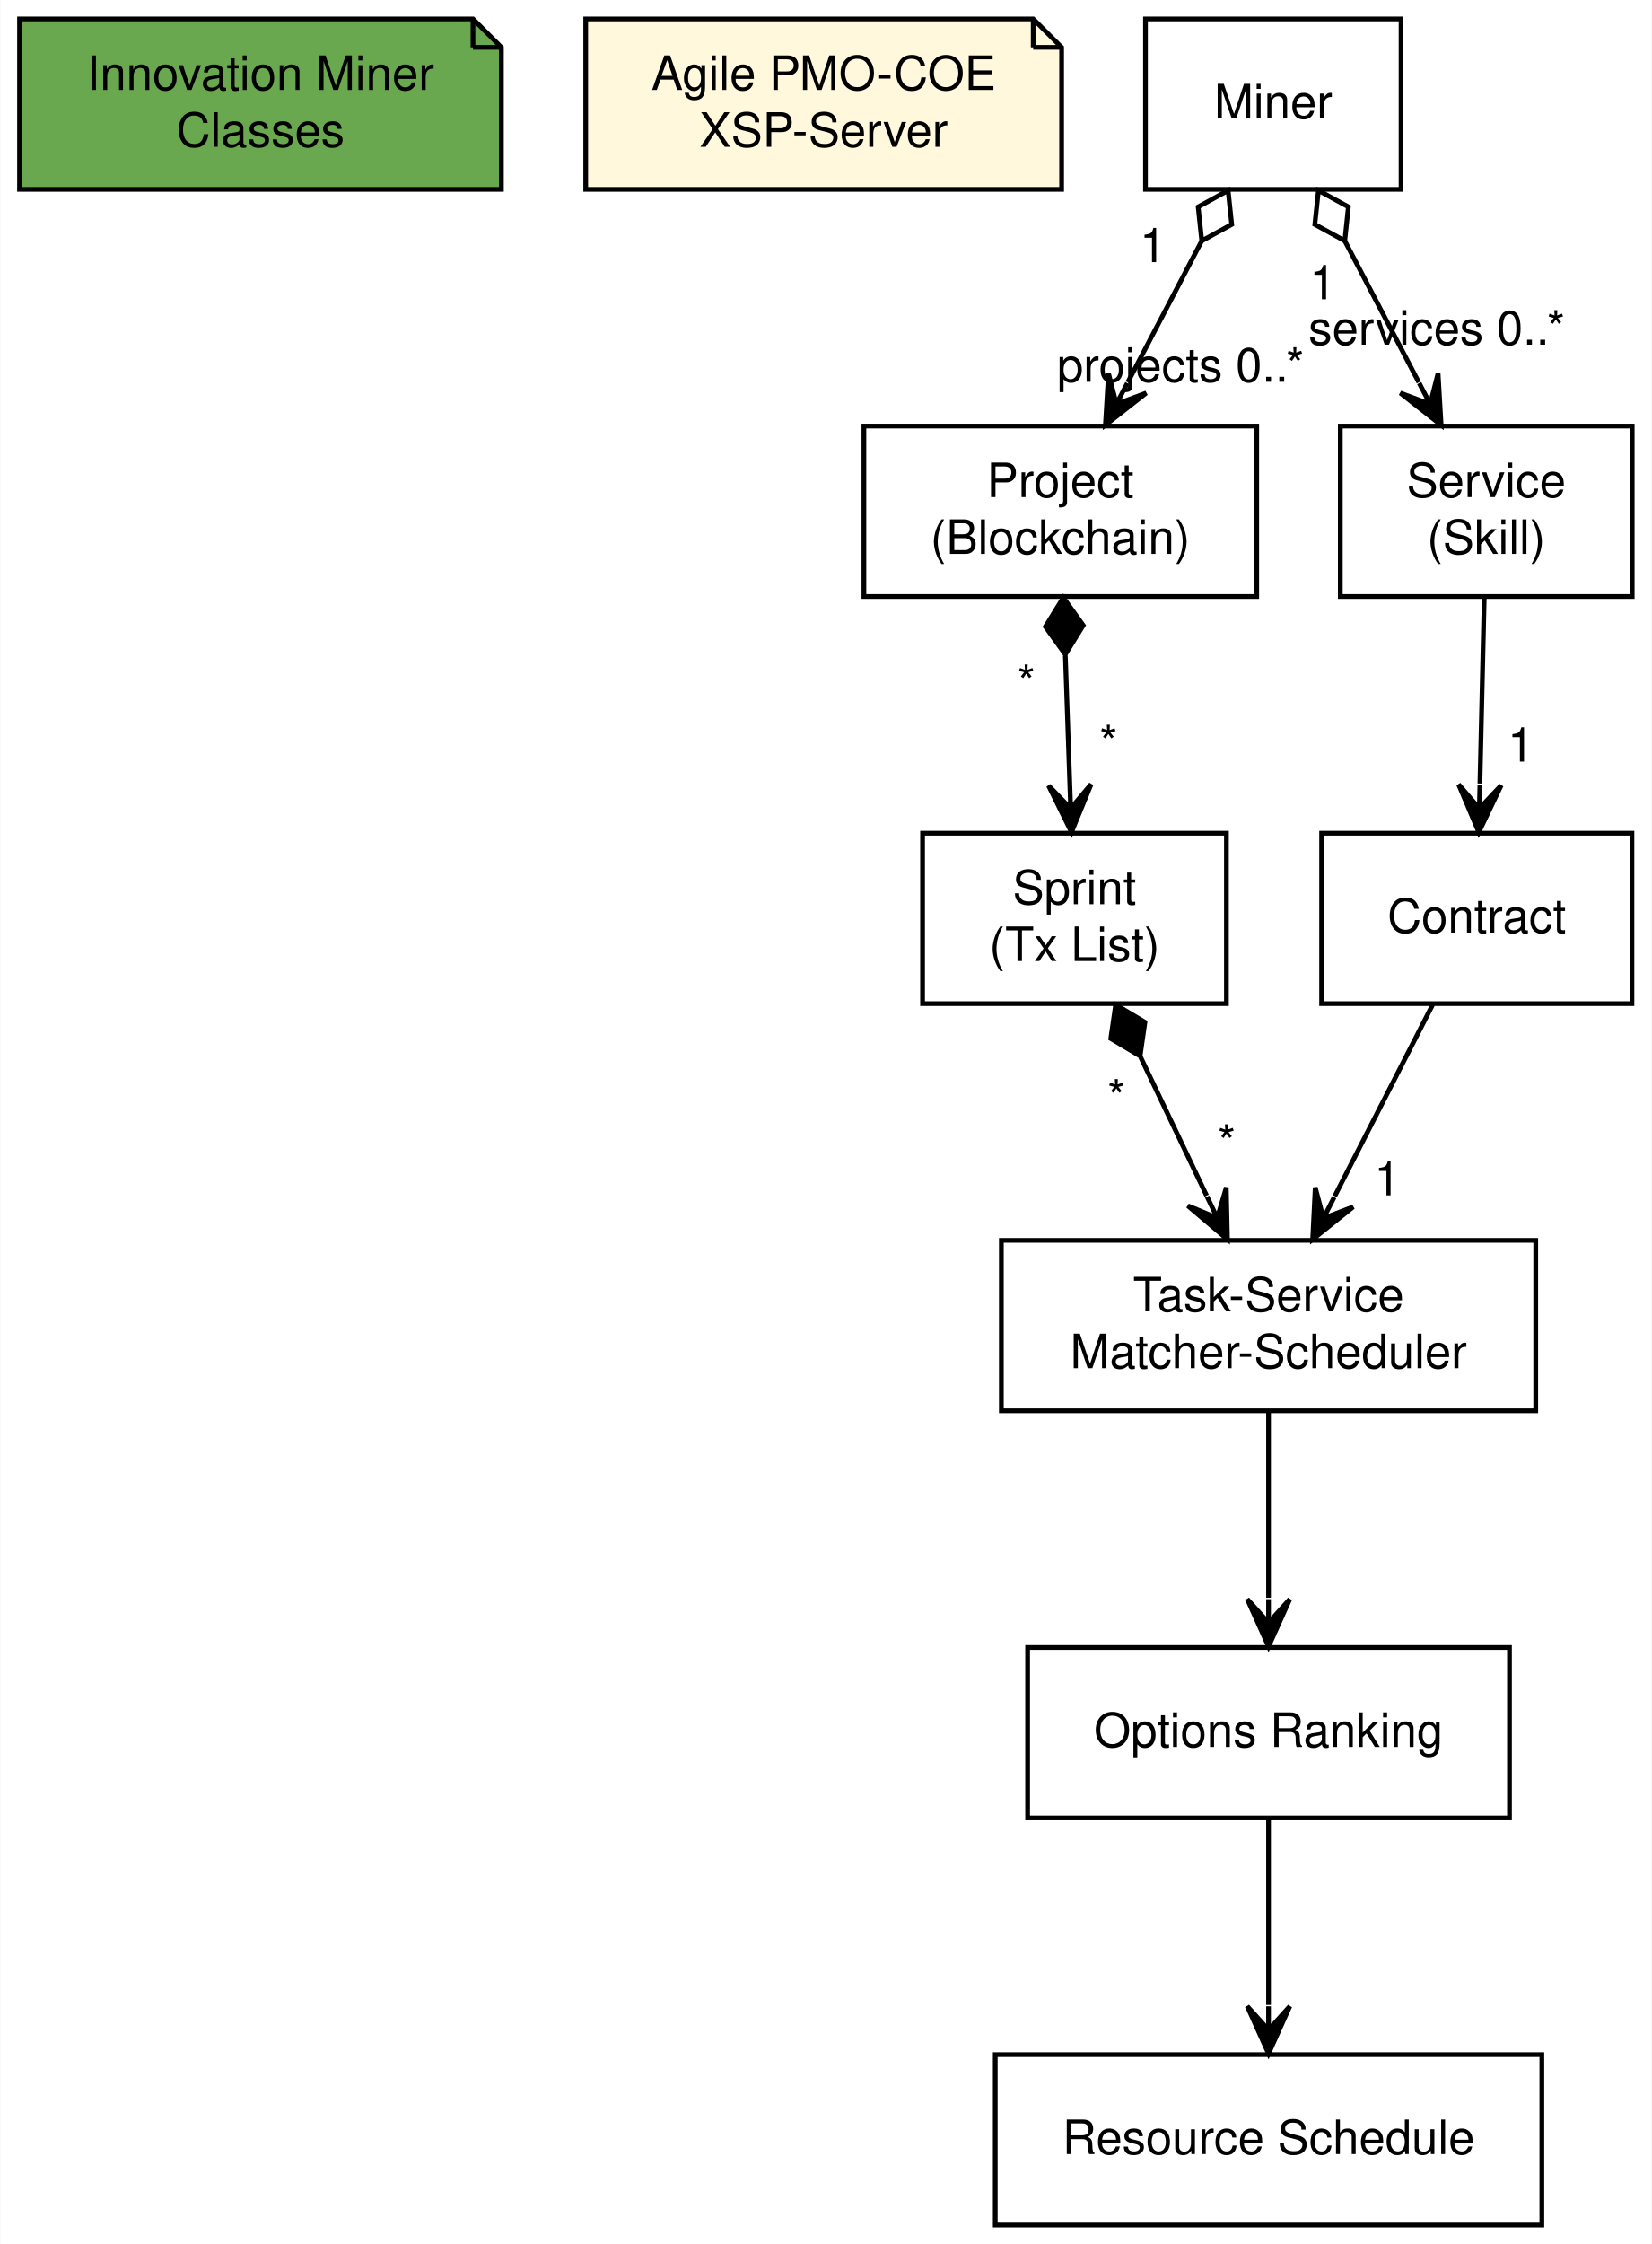
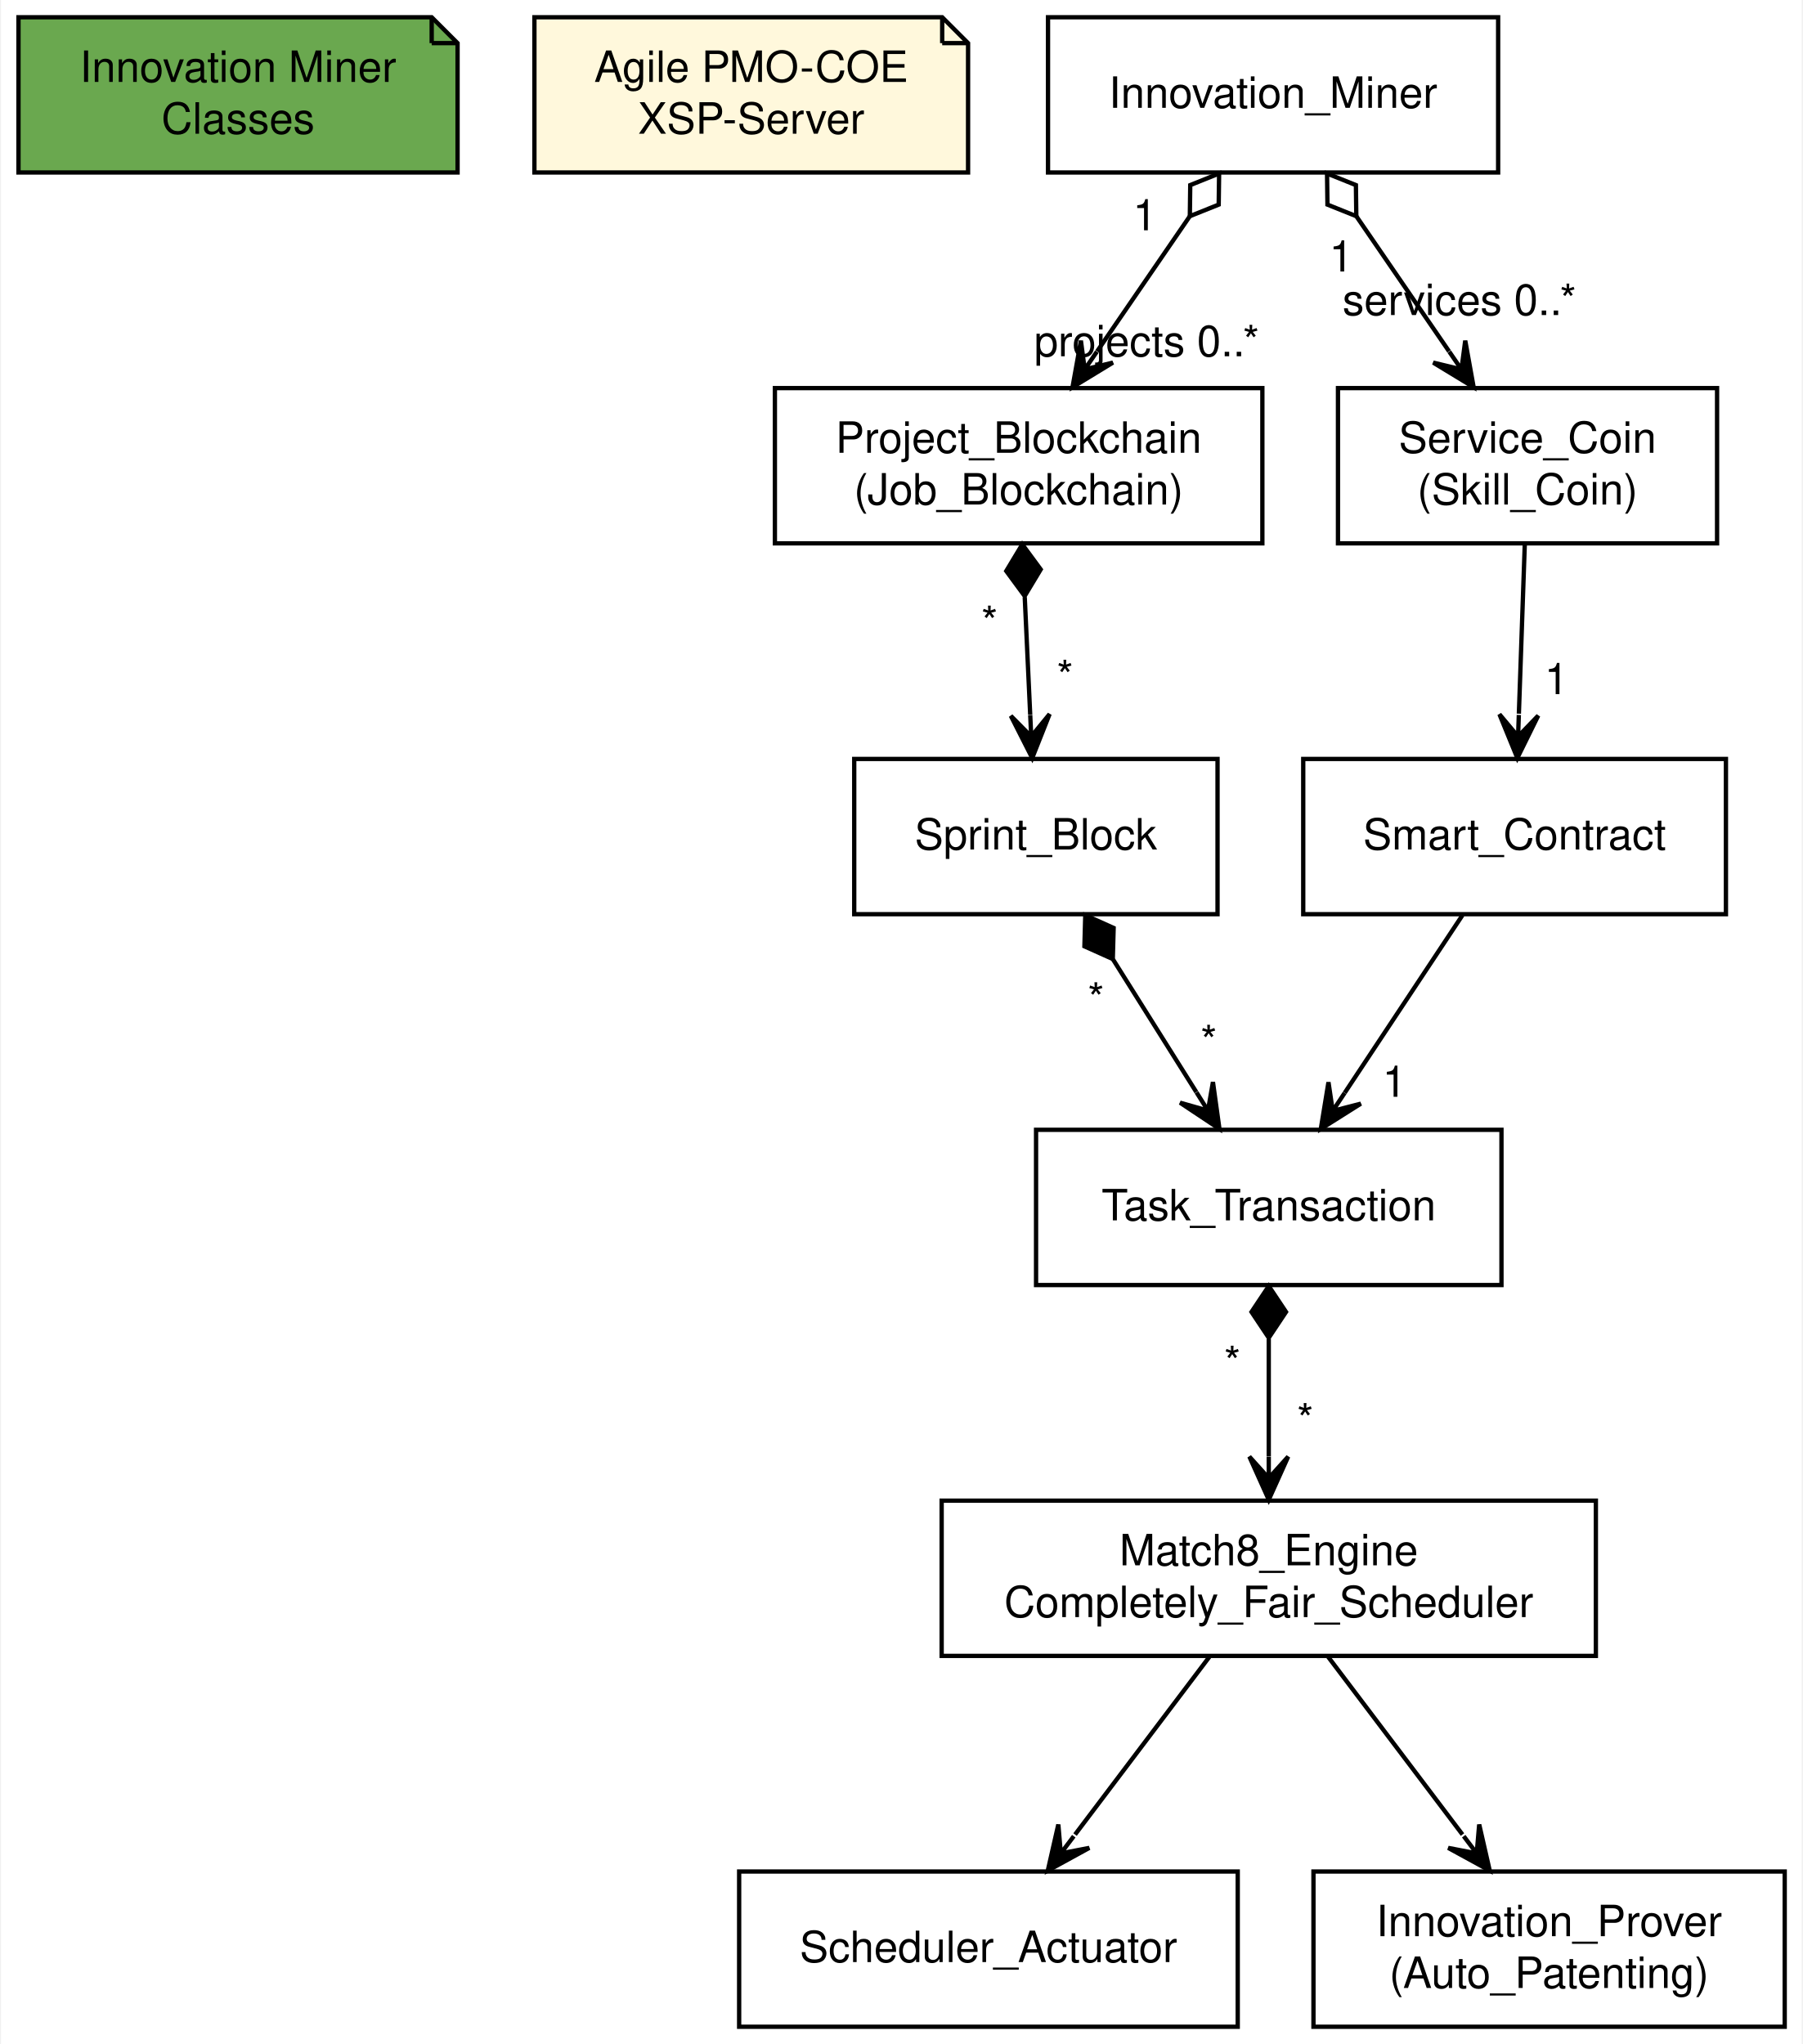
- <svg xmlns="http://www.w3.org/2000/svg" width="349pt" height="474pt" viewBox="0.00 0.00 348.84 474.00">
+ <svg xmlns="http://www.w3.org/2000/svg" width="418pt" height="474pt" viewBox="0.00 0.00 417.52 474.00">
  <g id="graph0" class="graph" transform="scale(1 1) rotate(0) translate(4 470)">
-     <polygon fill="#ffffff" stroke="transparent" points="-4,4 -4,-470 344.844,-470 344.844,4 -4,4" />
+     <polygon fill="#ffffff" stroke="transparent" points="-4,4 -4,-470 413.52,-470 413.52,4 -4,4" />
    <g id="node1" class="node">
      <polygon fill="#6aa84f" stroke="#000000" points="95.858,-466 .048,-466 .048,-430 101.858,-430 101.858,-460 95.858,-466" />
      <polyline fill="none" stroke="#000000" points="95.858,-466 95.858,-460 " />
      <polyline fill="none" stroke="#000000" points="101.858,-460 95.858,-460 " />
      <text text-anchor="middle" x="50.953" y="-451" font-family="Helvetica,sans-Serif" font-size="10.00" fill="#000000">Innovation Miner</text>
      <text text-anchor="middle" x="50.953" y="-439" font-family="Helvetica,sans-Serif" font-size="10.00" fill="#000000">Classes</text>
    </g>
    <g id="node2" class="node">
      <polygon fill="#fff8dc" stroke="#000000" points="214.23,-466 119.675,-466 119.675,-430 220.23,-430 220.23,-460 214.23,-466" />
      <polyline fill="none" stroke="#000000" points="214.23,-466 214.23,-460 " />
      <polyline fill="none" stroke="#000000" points="220.23,-460 214.23,-460 " />
      <text text-anchor="middle" x="169.952" y="-451" font-family="Helvetica,sans-Serif" font-size="10.00" fill="#000000">Agile PMO-COE</text>
      <text text-anchor="middle" x="169.952" y="-439" font-family="Helvetica,sans-Serif" font-size="10.00" fill="#000000">XSP-Server</text>
    </g>
    <g id="node3" class="node">
-       <polygon fill="none" stroke="#000000" points="291.952,-466 237.952,-466 237.952,-430 291.952,-430 291.952,-466" />
-       <text text-anchor="middle" x="264.952" y="-445" font-family="Helvetica,sans-Serif" font-size="10.00" fill="#000000">Miner</text>
+       <polygon fill="none" stroke="#000000" points="343.138,-466 238.767,-466 238.767,-430 343.138,-430 343.138,-466" />
+       <text text-anchor="middle" x="290.952" y="-445" font-family="Helvetica,sans-Serif" font-size="10.00" fill="#000000">Innovation_Miner</text>
    </g>
    <g id="node4" class="node">
-       <polygon fill="none" stroke="#000000" points="261.454,-380 178.452,-380 178.452,-344 261.454,-344 261.454,-380" />
-       <text text-anchor="middle" x="219.952" y="-365" font-family="Helvetica,sans-Serif" font-size="10.00" fill="#000000">Project</text>
-       <text text-anchor="middle" x="219.952" y="-353" font-family="Helvetica,sans-Serif" font-size="10.00" fill="#000000">(Blockchain)</text>
+       <polygon fill="none" stroke="#000000" points="288.469,-380 175.436,-380 175.436,-344 288.469,-344 288.469,-380" />
+       <text text-anchor="middle" x="231.952" y="-365" font-family="Helvetica,sans-Serif" font-size="10.00" fill="#000000">Project_Blockchain</text>
+       <text text-anchor="middle" x="231.952" y="-353" font-family="Helvetica,sans-Serif" font-size="10.00" fill="#000000">(Job_Blockchain)</text>
    </g>
    <g id="edge1" class="edge">
-       <path fill="none" stroke="#000000" d="M249.824,-419.087C244.78,-409.448 239.18,-398.747 234.205,-389.239" />
-       <polygon fill="none" stroke="#000000" points="249.846,-419.129 256.171,-422.591 255.409,-429.762 249.083,-426.3 249.846,-419.129" />
-       <polygon fill="#000000" stroke="#000000" points="229.482,-380.212 238.106,-386.986 231.8,-384.642 234.118,-389.072 234.118,-389.072 234.118,-389.072 231.8,-384.642 230.131,-391.159 229.482,-380.212 229.482,-380.212" />
-       <text text-anchor="middle" x="245.375" y="-389.354" font-family="Helvetica,sans-Serif" font-size="10.00" fill="#000000">projects 0..*</text>
-       <text text-anchor="middle" x="239.516" y="-414.62" font-family="Helvetica,sans-Serif" font-size="10.00" fill="#000000">1</text>
+       <path fill="none" stroke="#000000" d="M271.65,-419.864C264.735,-409.784 256.967,-398.462 250.149,-388.524" />
+       <polygon fill="none" stroke="#000000" points="271.651,-419.866 278.344,-422.551 278.44,-429.762 271.747,-427.077 271.651,-419.866" />
+       <polygon fill="#000000" stroke="#000000" points="244.447,-380.212 253.815,-385.912 247.275,-384.335 250.104,-388.458 250.104,-388.458 250.104,-388.458 247.275,-384.335 246.393,-391.004 244.447,-380.212 244.447,-380.212" />
+       <text text-anchor="middle" x="261.671" y="-387.377" font-family="Helvetica,sans-Serif" font-size="10.00" fill="#000000">projects 0..*</text>
+       <text text-anchor="middle" x="261.216" y="-416.596" font-family="Helvetica,sans-Serif" font-size="10.00" fill="#000000">1</text>
    </g>
    <g id="node5" class="node">
-       <polygon fill="none" stroke="#000000" points="340.788,-380 279.117,-380 279.117,-344 340.788,-344 340.788,-380" />
-       <text text-anchor="middle" x="309.952" y="-365" font-family="Helvetica,sans-Serif" font-size="10.00" fill="#000000">Service</text>
-       <text text-anchor="middle" x="309.952" y="-353" font-family="Helvetica,sans-Serif" font-size="10.00" fill="#000000">(Skill)</text>
+       <polygon fill="none" stroke="#000000" points="393.904,-380 306.001,-380 306.001,-344 393.904,-344 393.904,-380" />
+       <text text-anchor="middle" x="349.952" y="-365" font-family="Helvetica,sans-Serif" font-size="10.00" fill="#000000">Service_Coin</text>
+       <text text-anchor="middle" x="349.952" y="-353" font-family="Helvetica,sans-Serif" font-size="10.00" fill="#000000">(Skill_Coin)</text>
    </g>
    <g id="edge2" class="edge">
-       <path fill="none" stroke="#000000" d="M280.081,-419.087C285.125,-409.448 290.725,-398.747 295.7,-389.239" />
-       <polygon fill="none" stroke="#000000" points="280.059,-419.129 280.822,-426.3 274.496,-429.762 273.733,-422.591 280.059,-419.129" />
-       <polygon fill="#000000" stroke="#000000" points="300.423,-380.212 299.774,-391.159 298.105,-384.642 295.787,-389.072 295.787,-389.072 295.787,-389.072 298.105,-384.642 291.8,-386.986 300.423,-380.212 300.423,-380.212" />
-       <text text-anchor="middle" x="299.508" y="-397.191" font-family="Helvetica,sans-Serif" font-size="10.00" fill="#000000">services 0..*</text>
-       <text text-anchor="middle" x="275.411" y="-406.783" font-family="Helvetica,sans-Serif" font-size="10.00" fill="#000000">1</text>
+       <path fill="none" stroke="#000000" d="M310.255,-419.864C317.17,-409.784 324.938,-398.462 331.756,-388.524" />
+       <polygon fill="none" stroke="#000000" points="310.253,-419.866 310.158,-427.077 303.465,-429.762 303.561,-422.551 310.253,-419.866" />
+       <polygon fill="#000000" stroke="#000000" points="337.458,-380.212 335.512,-391.004 334.63,-384.335 331.801,-388.458 331.801,-388.458 331.801,-388.458 334.63,-384.335 328.09,-385.912 337.458,-380.212 337.458,-380.212" />
+       <text text-anchor="middle" x="334.174" y="-396.941" font-family="Helvetica,sans-Serif" font-size="10.00" fill="#000000">services 0..*</text>
+       <text text-anchor="middle" x="306.749" y="-407.033" font-family="Helvetica,sans-Serif" font-size="10.00" fill="#000000">1</text>
    </g>
    <g id="node6" class="node">
-       <polygon fill="none" stroke="#000000" points="255.056,-294 190.849,-294 190.849,-258 255.056,-258 255.056,-294" />
-       <text text-anchor="middle" x="222.952" y="-279" font-family="Helvetica,sans-Serif" font-size="10.00" fill="#000000">Sprint</text>
-       <text text-anchor="middle" x="222.952" y="-267" font-family="Helvetica,sans-Serif" font-size="10.00" fill="#000000">(Tx List)</text>
+       <polygon fill="none" stroke="#000000" points="278.073,-294 193.832,-294 193.832,-258 278.073,-258 278.073,-294" />
+       <text text-anchor="middle" x="235.952" y="-273" font-family="Helvetica,sans-Serif" font-size="10.00" fill="#000000">Sprint_Block</text>
    </g>
    <g id="edge3" class="edge">
-       <path fill="none" stroke="#000000" d="M221.016,-331.521C221.325,-322.654 221.661,-313.01 221.966,-304.285" />
-       <polygon fill="#000000" stroke="#000000" points="221.007,-331.769 224.796,-337.905 220.589,-343.762 216.8,-337.626 221.007,-331.769" />
-       <polygon fill="#000000" stroke="#000000" points="222.317,-294.212 226.466,-304.363 222.143,-299.209 221.969,-304.206 221.969,-304.206 221.969,-304.206 222.143,-299.209 217.471,-304.049 222.317,-294.212 222.317,-294.212" />
-       <text text-anchor="middle" x="230.132" y="-309.622" font-family="Helvetica,sans-Serif" font-size="10.00" fill="#000000">*</text>
-       <text text-anchor="middle" x="212.773" y="-322.352" font-family="Helvetica,sans-Serif" font-size="10.00" fill="#000000">*</text>
+       <path fill="none" stroke="#000000" d="M233.37,-331.521C233.782,-322.654 234.231,-313.01 234.637,-304.285" />
+       <polygon fill="#000000" stroke="#000000" points="233.358,-331.775 237.075,-337.954 232.801,-343.762 229.084,-337.582 233.358,-331.775" />
+       <polygon fill="#000000" stroke="#000000" points="235.105,-294.212 239.136,-304.41 234.873,-299.207 234.641,-304.201 234.641,-304.201 234.641,-304.201 234.873,-299.207 230.146,-303.992 235.105,-294.212 235.105,-294.212" />
+       <text text-anchor="middle" x="242.707" y="-309.711" font-family="Helvetica,sans-Serif" font-size="10.00" fill="#000000">*</text>
+       <text text-anchor="middle" x="225.2" y="-322.262" font-family="Helvetica,sans-Serif" font-size="10.00" fill="#000000">*</text>
    </g>
    <g id="node8" class="node">
-       <polygon fill="none" stroke="#000000" points="340.736,-294 275.169,-294 275.169,-258 340.736,-258 340.736,-294" />
-       <text text-anchor="middle" x="307.952" y="-273" font-family="Helvetica,sans-Serif" font-size="10.00" fill="#000000">Contract</text>
+       <polygon fill="none" stroke="#000000" points="395.959,-294 297.945,-294 297.945,-258 395.959,-258 395.959,-294" />
+       <text text-anchor="middle" x="346.952" y="-273" font-family="Helvetica,sans-Serif" font-size="10.00" fill="#000000">Smart_Contract</text>
    </g>
    <g id="edge5" class="edge">
-       <path fill="none" stroke="#000000" d="M309.528,-343.762C309.263,-332.36 308.916,-317.434 308.615,-304.494" />
-       <polygon fill="#000000" stroke="#000000" points="308.376,-294.212 313.107,-304.105 308.492,-299.211 308.609,-304.209 308.609,-304.209 308.609,-304.209 308.492,-299.211 304.11,-304.314 308.376,-294.212 308.376,-294.212" />
-       <text text-anchor="middle" x="317.248" y="-309.137" font-family="Helvetica,sans-Serif" font-size="10.00" fill="#000000">1</text>
+       <path fill="none" stroke="#000000" d="M349.316,-343.762C348.918,-332.36 348.398,-317.434 347.947,-304.494" />
+       <polygon fill="#000000" stroke="#000000" points="347.588,-294.212 352.434,-304.049 347.762,-299.209 347.937,-304.206 347.937,-304.206 347.937,-304.206 347.762,-299.209 343.439,-304.363 347.588,-294.212 347.588,-294.212" />
+       <text text-anchor="middle" x="356.667" y="-309.033" font-family="Helvetica,sans-Serif" font-size="10.00" fill="#000000">1</text>
    </g>
    <g id="node7" class="node">
-       <polygon fill="none" stroke="#000000" points="320.408,-208 207.497,-208 207.497,-172 320.408,-172 320.408,-208" />
-       <text text-anchor="middle" x="263.952" y="-193" font-family="Helvetica,sans-Serif" font-size="10.00" fill="#000000">Task-Service</text>
-       <text text-anchor="middle" x="263.952" y="-181" font-family="Helvetica,sans-Serif" font-size="10.00" fill="#000000">Matcher-Scheduler</text>
+       <polygon fill="none" stroke="#000000" points="343.911,-208 235.994,-208 235.994,-172 343.911,-172 343.911,-208" />
+       <text text-anchor="middle" x="289.952" y="-187" font-family="Helvetica,sans-Serif" font-size="10.00" fill="#000000">Task_Transaction</text>
    </g>
    <g id="edge4" class="edge">
-       <path fill="none" stroke="#000000" d="M236.922,-246.697C241.437,-237.227 246.424,-226.767 250.872,-217.437" />
-       <polygon fill="#000000" stroke="#000000" points="236.812,-246.93 237.84,-254.067 231.648,-257.762 230.619,-250.624 236.812,-246.93" />
-       <polygon fill="#000000" stroke="#000000" points="255.27,-208.212 255.029,-219.175 253.118,-212.725 250.966,-217.239 250.966,-217.239 250.966,-217.239 253.118,-212.725 246.905,-215.302 255.27,-208.212 255.27,-208.212" />
-       <text text-anchor="middle" x="255.099" y="-225.211" font-family="Helvetica,sans-Serif" font-size="10.00" fill="#000000">*</text>
-       <text text-anchor="middle" x="231.818" y="-234.762" font-family="Helvetica,sans-Serif" font-size="10.00" fill="#000000">*</text>
+       <path fill="none" stroke="#000000" d="M253.863,-247.476C260.085,-237.566 267.037,-226.496 273.165,-216.736" />
+       <polygon fill="#000000" stroke="#000000" points="253.786,-247.599 253.983,-254.807 247.405,-257.762 247.208,-250.553 253.786,-247.599" />
+       <polygon fill="#000000" stroke="#000000" points="278.517,-208.212 277.01,-219.074 275.858,-212.447 273.199,-216.681 273.199,-216.681 273.199,-216.681 275.858,-212.447 269.388,-214.288 278.517,-208.212 278.517,-208.212" />
+       <text text-anchor="middle" x="276.036" y="-225.058" font-family="Helvetica,sans-Serif" font-size="10.00" fill="#000000">*</text>
+       <text text-anchor="middle" x="249.885" y="-234.916" font-family="Helvetica,sans-Serif" font-size="10.00" fill="#000000">*</text>
    </g>
    <g id="node9" class="node">
-       <polygon fill="none" stroke="#000000" points="314.86,-122 213.046,-122 213.046,-86 314.86,-86 314.86,-122" />
-       <text text-anchor="middle" x="263.952" y="-101" font-family="Helvetica,sans-Serif" font-size="10.00" fill="#000000">Options Ranking</text>
+       <polygon fill="none" stroke="#000000" points="365.8,-122 214.105,-122 214.105,-86 365.8,-86 365.8,-122" />
+       <text text-anchor="middle" x="289.952" y="-107" font-family="Helvetica,sans-Serif" font-size="10.00" fill="#000000">Match8_Engine</text>
+       <text text-anchor="middle" x="289.952" y="-95" font-family="Helvetica,sans-Serif" font-size="10.00" fill="#000000">Completely_Fair_Scheduler</text>
    </g>
    <g id="edge7" class="edge">
-       <path fill="none" stroke="#000000" d="M263.952,-171.762C263.952,-160.36 263.952,-145.434 263.952,-132.494" />
-       <polygon fill="#000000" stroke="#000000" points="263.952,-122.212 268.453,-132.212 263.952,-127.212 263.953,-132.212 263.953,-132.212 263.953,-132.212 263.952,-127.212 259.453,-132.212 263.952,-122.212 263.952,-122.212" />
+       <path fill="none" stroke="#000000" d="M289.952,-159.52C289.952,-150.654 289.952,-141.01 289.952,-132.285" />
+       <polygon fill="#000000" stroke="#000000" points="289.953,-159.762 293.952,-165.762 289.952,-171.762 285.952,-165.762 289.953,-159.762" />
+       <polygon fill="#000000" stroke="#000000" points="289.952,-122.212 294.453,-132.212 289.952,-127.212 289.953,-132.212 289.953,-132.212 289.953,-132.212 289.952,-127.212 285.453,-132.212 289.952,-122.212 289.952,-122.212" />
+       <text text-anchor="middle" x="298.405" y="-137.338" font-family="Helvetica,sans-Serif" font-size="10.00" fill="#000000">*</text>
+       <text text-anchor="middle" x="281.5" y="-150.636" font-family="Helvetica,sans-Serif" font-size="10.00" fill="#000000">*</text>
    </g>
    <g id="edge6" class="edge">
-       <path fill="none" stroke="#000000" d="M298.621,-257.762C292.613,-246.018 284.692,-230.536 277.938,-217.335" />
-       <polygon fill="#000000" stroke="#000000" points="273.27,-208.212 281.831,-215.065 275.548,-212.663 277.825,-217.115 277.825,-217.115 277.825,-217.115 275.548,-212.663 273.819,-219.164 273.27,-208.212 273.27,-208.212" />
-       <text text-anchor="middle" x="289.051" y="-217.499" font-family="Helvetica,sans-Serif" font-size="10.00" fill="#000000">1</text>
+       <path fill="none" stroke="#000000" d="M334.864,-257.762C326.929,-245.79 316.42,-229.933 307.562,-216.569" />
+       <polygon fill="#000000" stroke="#000000" points="302.023,-208.212 311.299,-214.061 304.786,-212.38 307.548,-216.548 307.548,-216.548 307.548,-216.548 304.786,-212.38 303.797,-219.034 302.023,-208.212 302.023,-208.212" />
+       <text text-anchor="middle" x="319.083" y="-215.651" font-family="Helvetica,sans-Serif" font-size="10.00" fill="#000000">1</text>
    </g>
    <g id="node10" class="node">
-       <polygon fill="none" stroke="#000000" points="321.699,-36 206.206,-36 206.206,0 321.699,0 321.699,-36" />
-       <text text-anchor="middle" x="263.952" y="-15" font-family="Helvetica,sans-Serif" font-size="10.00" fill="#000000">Resource Schedule</text>
+       <polygon fill="none" stroke="#000000" points="282.757,-36 167.148,-36 167.148,0 282.757,0 282.757,-36" />
+       <text text-anchor="middle" x="224.952" y="-15" font-family="Helvetica,sans-Serif" font-size="10.00" fill="#000000">Scheduler_Actuator</text>
    </g>
    <g id="edge8" class="edge">
-       <path fill="none" stroke="#000000" d="M263.952,-85.762C263.952,-74.36 263.952,-59.434 263.952,-46.494" />
-       <polygon fill="#000000" stroke="#000000" points="263.952,-36.212 268.453,-46.212 263.952,-41.212 263.953,-46.212 263.953,-46.212 263.953,-46.212 263.952,-41.212 259.453,-46.212 263.952,-36.212 263.952,-36.212" />
+       <path fill="none" stroke="#000000" d="M276.168,-85.762C267.119,-73.79 255.134,-57.933 245.033,-44.569" />
+       <polygon fill="#000000" stroke="#000000" points="238.718,-36.212 248.337,-41.476 241.732,-40.201 244.747,-44.19 244.747,-44.19 244.747,-44.19 241.732,-40.201 241.157,-46.903 238.718,-36.212 238.718,-36.212" />
+     </g>
+     <g id="node11" class="node">
+       <polygon fill="none" stroke="#000000" points="409.588,-36 300.317,-36 300.317,0 409.588,0 409.588,-36" />
+       <text text-anchor="middle" x="354.952" y="-21" font-family="Helvetica,sans-Serif" font-size="10.00" fill="#000000">Innovation_Prover</text>
+       <text text-anchor="middle" x="354.952" y="-9" font-family="Helvetica,sans-Serif" font-size="10.00" fill="#000000">(Auto_Patenting)</text>
+     </g>
+     <g id="edge9" class="edge">
+       <path fill="none" stroke="#000000" d="M303.737,-85.762C312.786,-73.79 324.771,-57.933 334.872,-44.569" />
+       <polygon fill="#000000" stroke="#000000" points="341.188,-36.212 338.748,-46.903 338.173,-40.201 335.158,-44.19 335.158,-44.19 335.158,-44.19 338.173,-40.201 331.568,-41.476 341.188,-36.212 341.188,-36.212" />
    </g>
  </g>
</svg>
